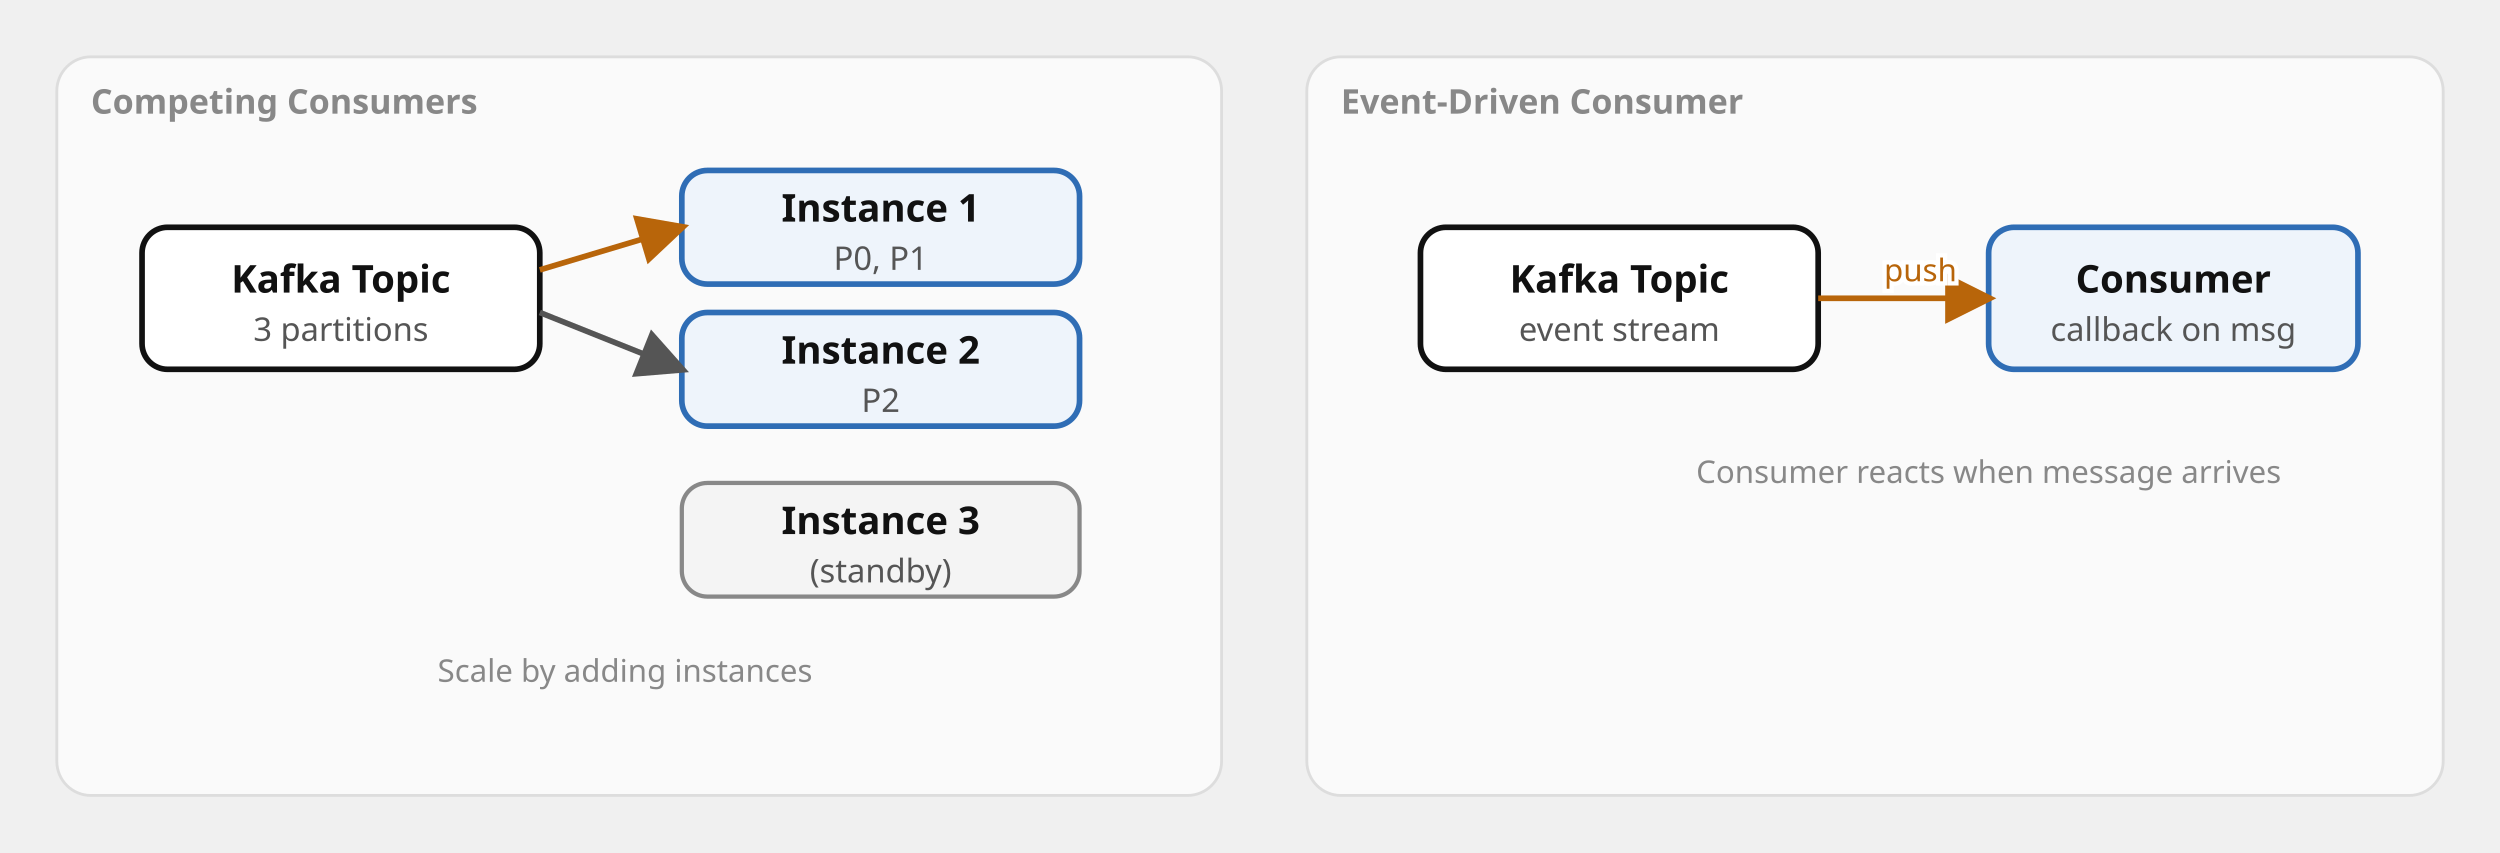
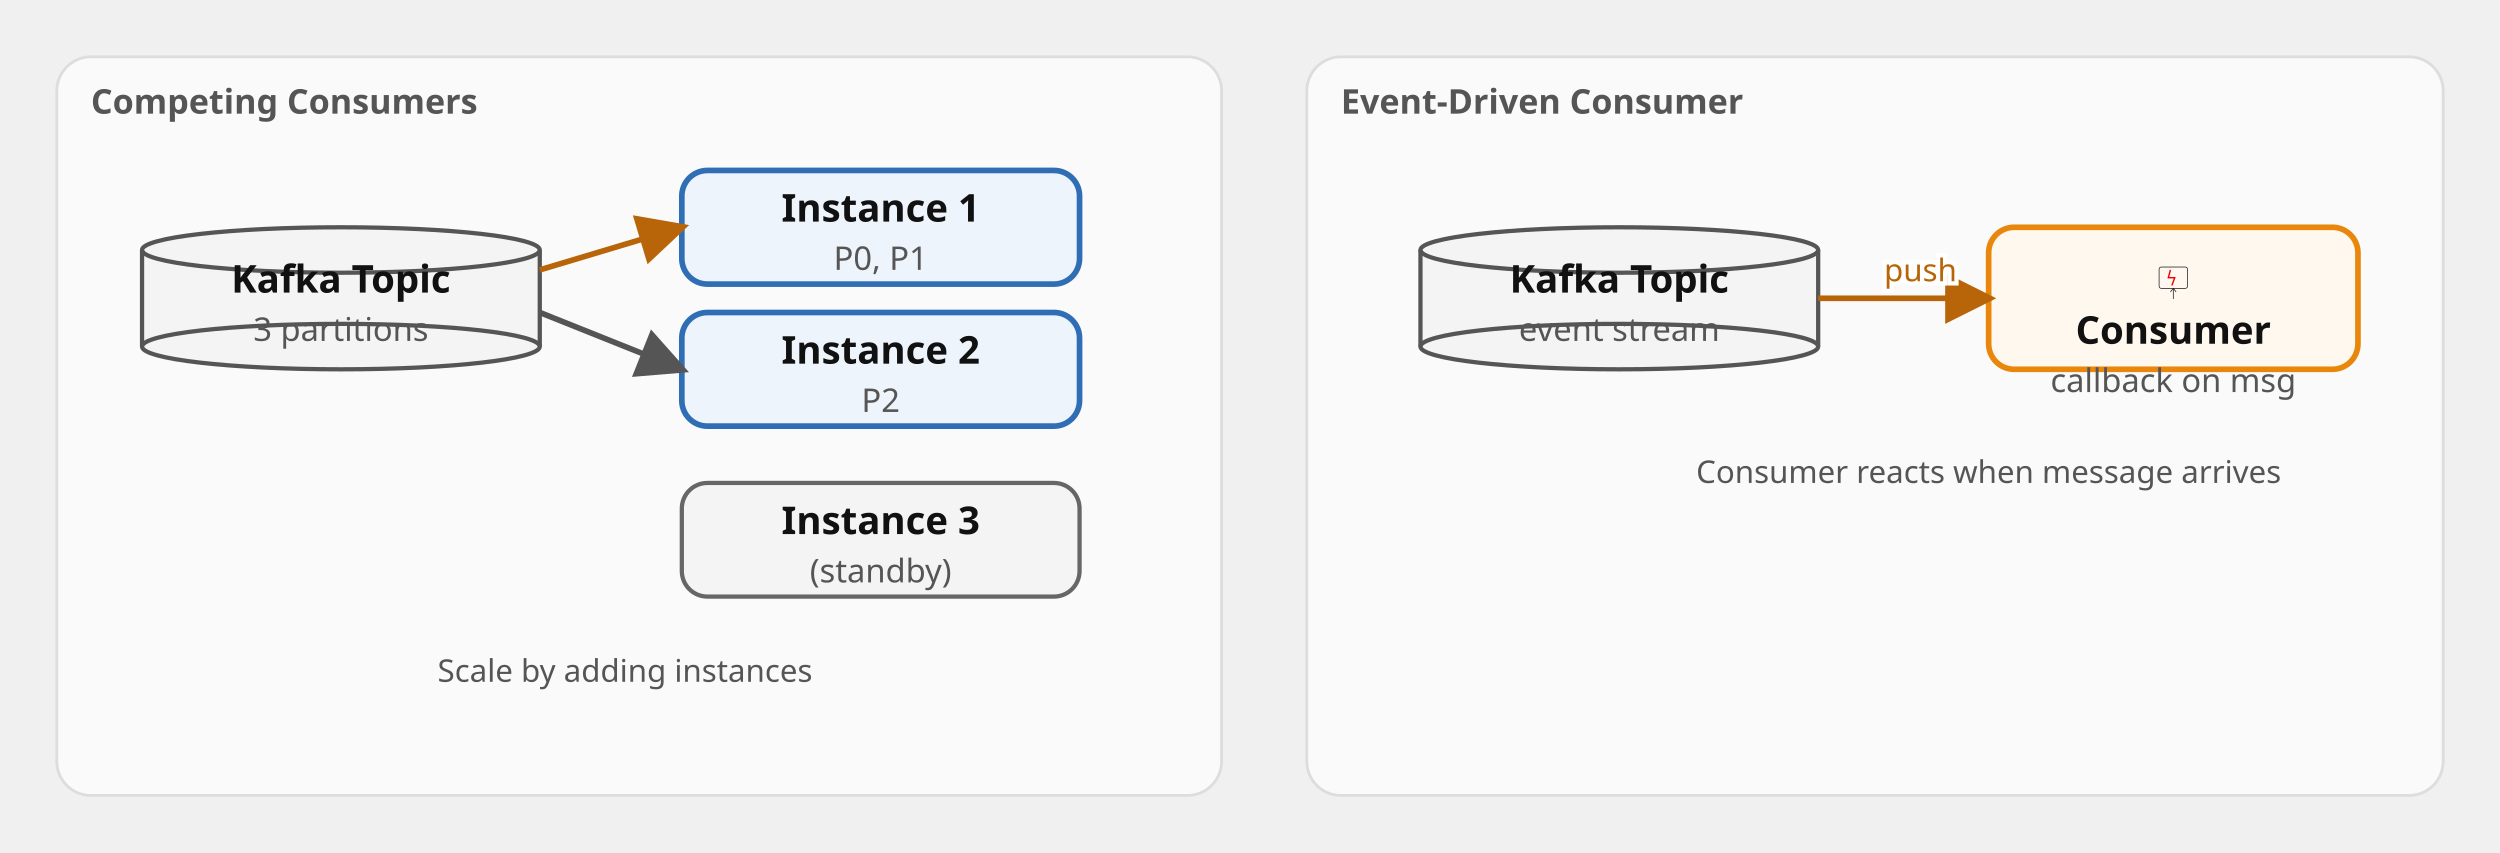
<svg xmlns="http://www.w3.org/2000/svg" viewBox="0 0 880 300" font-family="'Red Hat Text', system-ui, sans-serif" role="img">
  <defs>
    <marker id="a" viewBox="0 0 10 10" refX="8.5" refY="5" markerWidth="9" markerHeight="9" orient="auto-start-reverse">
      <path d="M0,0 L10,5 L0,10 z" fill="#555" />
    </marker>
    <marker id="am" viewBox="0 0 10 10" refX="8.5" refY="5" markerWidth="9" markerHeight="9" orient="auto-start-reverse">
      <path d="M0,0 L10,5 L0,10 z" fill="#b8650a" />
    </marker>
  </defs>
  <rect x="20" y="20" width="410" height="260" rx="12" fill="#fafafa" stroke="#ddd" />
-   <text x="32" y="40" font-size="12" font-weight="700" fill="#888">Competing Consumers</text>
+   <text x="32" y="40" font-size="12" font-weight="700" fill="#555555">Competing Consumers</text>
  <rect x="460" y="20" width="400" height="260" rx="12" fill="#fafafa" stroke="#ddd" />
-   <text x="472" y="40" font-size="12" font-weight="700" fill="#888">Event-Driven Consumer</text>
-   <rect x="50" y="80" width="140" height="50" rx="9" fill="#ffffff" stroke="#111111" stroke-width="2" />
+   <text x="472" y="40" font-size="12" font-weight="700" fill="#555555">Event-Driven Consumer</text>
+   <rect x="50" y="88" width="140" height="34" fill="#f4f4f4" stroke="none" />
+   <ellipse cx="120.0" cy="88" rx="70.0" ry="8" fill="#f4f4f4" stroke="#555555" stroke-width="1.5" />
+   <ellipse cx="120.0" cy="122" rx="70.0" ry="8" fill="#f4f4f4" stroke="#555555" stroke-width="1.5" />
+   <line x1="50" y1="88" x2="50" y2="122" stroke="#555555" stroke-width="1.5" />
+   <line x1="190" y1="88" x2="190" y2="122" stroke="#555555" stroke-width="1.5" />
  <text x="120.0" y="103.0" font-size="13.5" font-weight="700" fill="#111111" text-anchor="middle">Kafka Topic</text>
  <text x="120.0" y="120.0" font-size="11.5" fill="#555555" text-anchor="middle">3 partitions</text>
  <rect x="240" y="60" width="140" height="40" rx="9" fill="#eef4fb" stroke="#2f6db5" stroke-width="2" />
  <text x="310.0" y="78.0" font-size="13.5" font-weight="700" fill="#111111" text-anchor="middle">Instance 1</text>
  <text x="310.0" y="95.0" font-size="11.5" fill="#555555" text-anchor="middle">P0, P1</text>
  <rect x="240" y="110" width="140" height="40" rx="9" fill="#eef4fb" stroke="#2f6db5" stroke-width="2" />
  <text x="310.0" y="128.0" font-size="13.5" font-weight="700" fill="#111111" text-anchor="middle">Instance 2</text>
  <text x="310.0" y="145.0" font-size="11.5" fill="#555555" text-anchor="middle">P2</text>
-   <rect x="240" y="170" width="140" height="40" rx="9" fill="#f4f4f4" stroke="#888888" stroke-width="1.5" />
+   <rect x="240" y="170" width="140" height="40" rx="9" fill="#f4f4f4" stroke="#666666" stroke-width="1.5" />
  <text x="310.0" y="188.0" font-size="13.5" font-weight="700" fill="#111111" text-anchor="middle">Instance 3</text>
  <text x="310.0" y="205.0" font-size="11.5" fill="#555555" text-anchor="middle">(standby)</text>
-   <rect x="500" y="80" width="140" height="50" rx="9" fill="#ffffff" stroke="#111111" stroke-width="2" />
+   <rect x="500" y="88" width="140" height="34" fill="#f4f4f4" stroke="none" />
+   <ellipse cx="570.0" cy="88" rx="70.0" ry="8" fill="#f4f4f4" stroke="#555555" stroke-width="1.5" />
+   <ellipse cx="570.0" cy="122" rx="70.0" ry="8" fill="#f4f4f4" stroke="#555555" stroke-width="1.5" />
+   <line x1="500" y1="88" x2="500" y2="122" stroke="#555555" stroke-width="1.5" />
+   <line x1="640" y1="88" x2="640" y2="122" stroke="#555555" stroke-width="1.5" />
  <text x="570.0" y="103.0" font-size="13.5" font-weight="700" fill="#111111" text-anchor="middle">Kafka Topic</text>
  <text x="570.0" y="120.0" font-size="11.5" fill="#555555" text-anchor="middle">event stream</text>
-   <rect x="700" y="80" width="130" height="50" rx="9" fill="#eef4fb" stroke="#2f6db5" stroke-width="2" />
-   <text x="765.0" y="103.0" font-size="13.5" font-weight="700" fill="#111111" text-anchor="middle">Consumer</text>
-   <text x="765.0" y="120.0" font-size="11.5" fill="#555555" text-anchor="middle">callback on msg</text>
+   <rect x="700" y="80" width="130" height="50" rx="9" fill="#fff8ef" stroke="#e8870c" stroke-width="2" />
+   <g transform="translate(750.0,84) scale(0.25)">
+     <rect x="40" y="40" width="40" height="30" fill="#FFF8F0" stroke="#151515" rx="3" />
+     <polyline points="56,44 53,55 62,55 58,66" fill="none" stroke="#EE0000" stroke-width="2" />
+     <line x1="60" y1="85" x2="60" y2="70" stroke="#151515" />
+     <polyline points="56,75 60,70 64,75" fill="none" stroke="#151515" />
+   </g>
+   <text x="765.0" y="121.0" font-size="13.5" font-weight="700" fill="#111111" text-anchor="middle">Consumer</text>
+   <text x="765.0" y="138.0" font-size="11.5" fill="#555555" text-anchor="middle">callback on msg</text>
  <path d="M190,95 L240,80" fill="none" stroke="#b8650a" stroke-width="2" marker-end="url(#am)" />
  <path d="M190,110 L240,130" fill="none" stroke="#555" stroke-width="2" marker-end="url(#a)" />
  <path d="M640,105 L700,105" fill="none" stroke="#b8650a" stroke-width="2" marker-end="url(#am)" />
  <text x="676.0" y="99.0" font-size="11" fill="#ffffff" stroke="#ffffff" stroke-width="3" paint-order="stroke" text-anchor="middle">push</text>
  <text x="676.0" y="99.0" font-size="11" fill="#b8650a" text-anchor="middle">push</text>
-   <text x="220" y="240" font-size="11" fill="#888" text-anchor="middle">Scale by adding instances</text>
-   <text x="700" y="170" font-size="11" fill="#888" text-anchor="middle">Consumer reacts when message arrives</text>
+   <text x="220" y="240" font-size="11" fill="#555555" text-anchor="middle">Scale by adding instances</text>
+   <text x="700" y="170" font-size="11" fill="#555555" text-anchor="middle">Consumer reacts when message arrives</text>
</svg>
